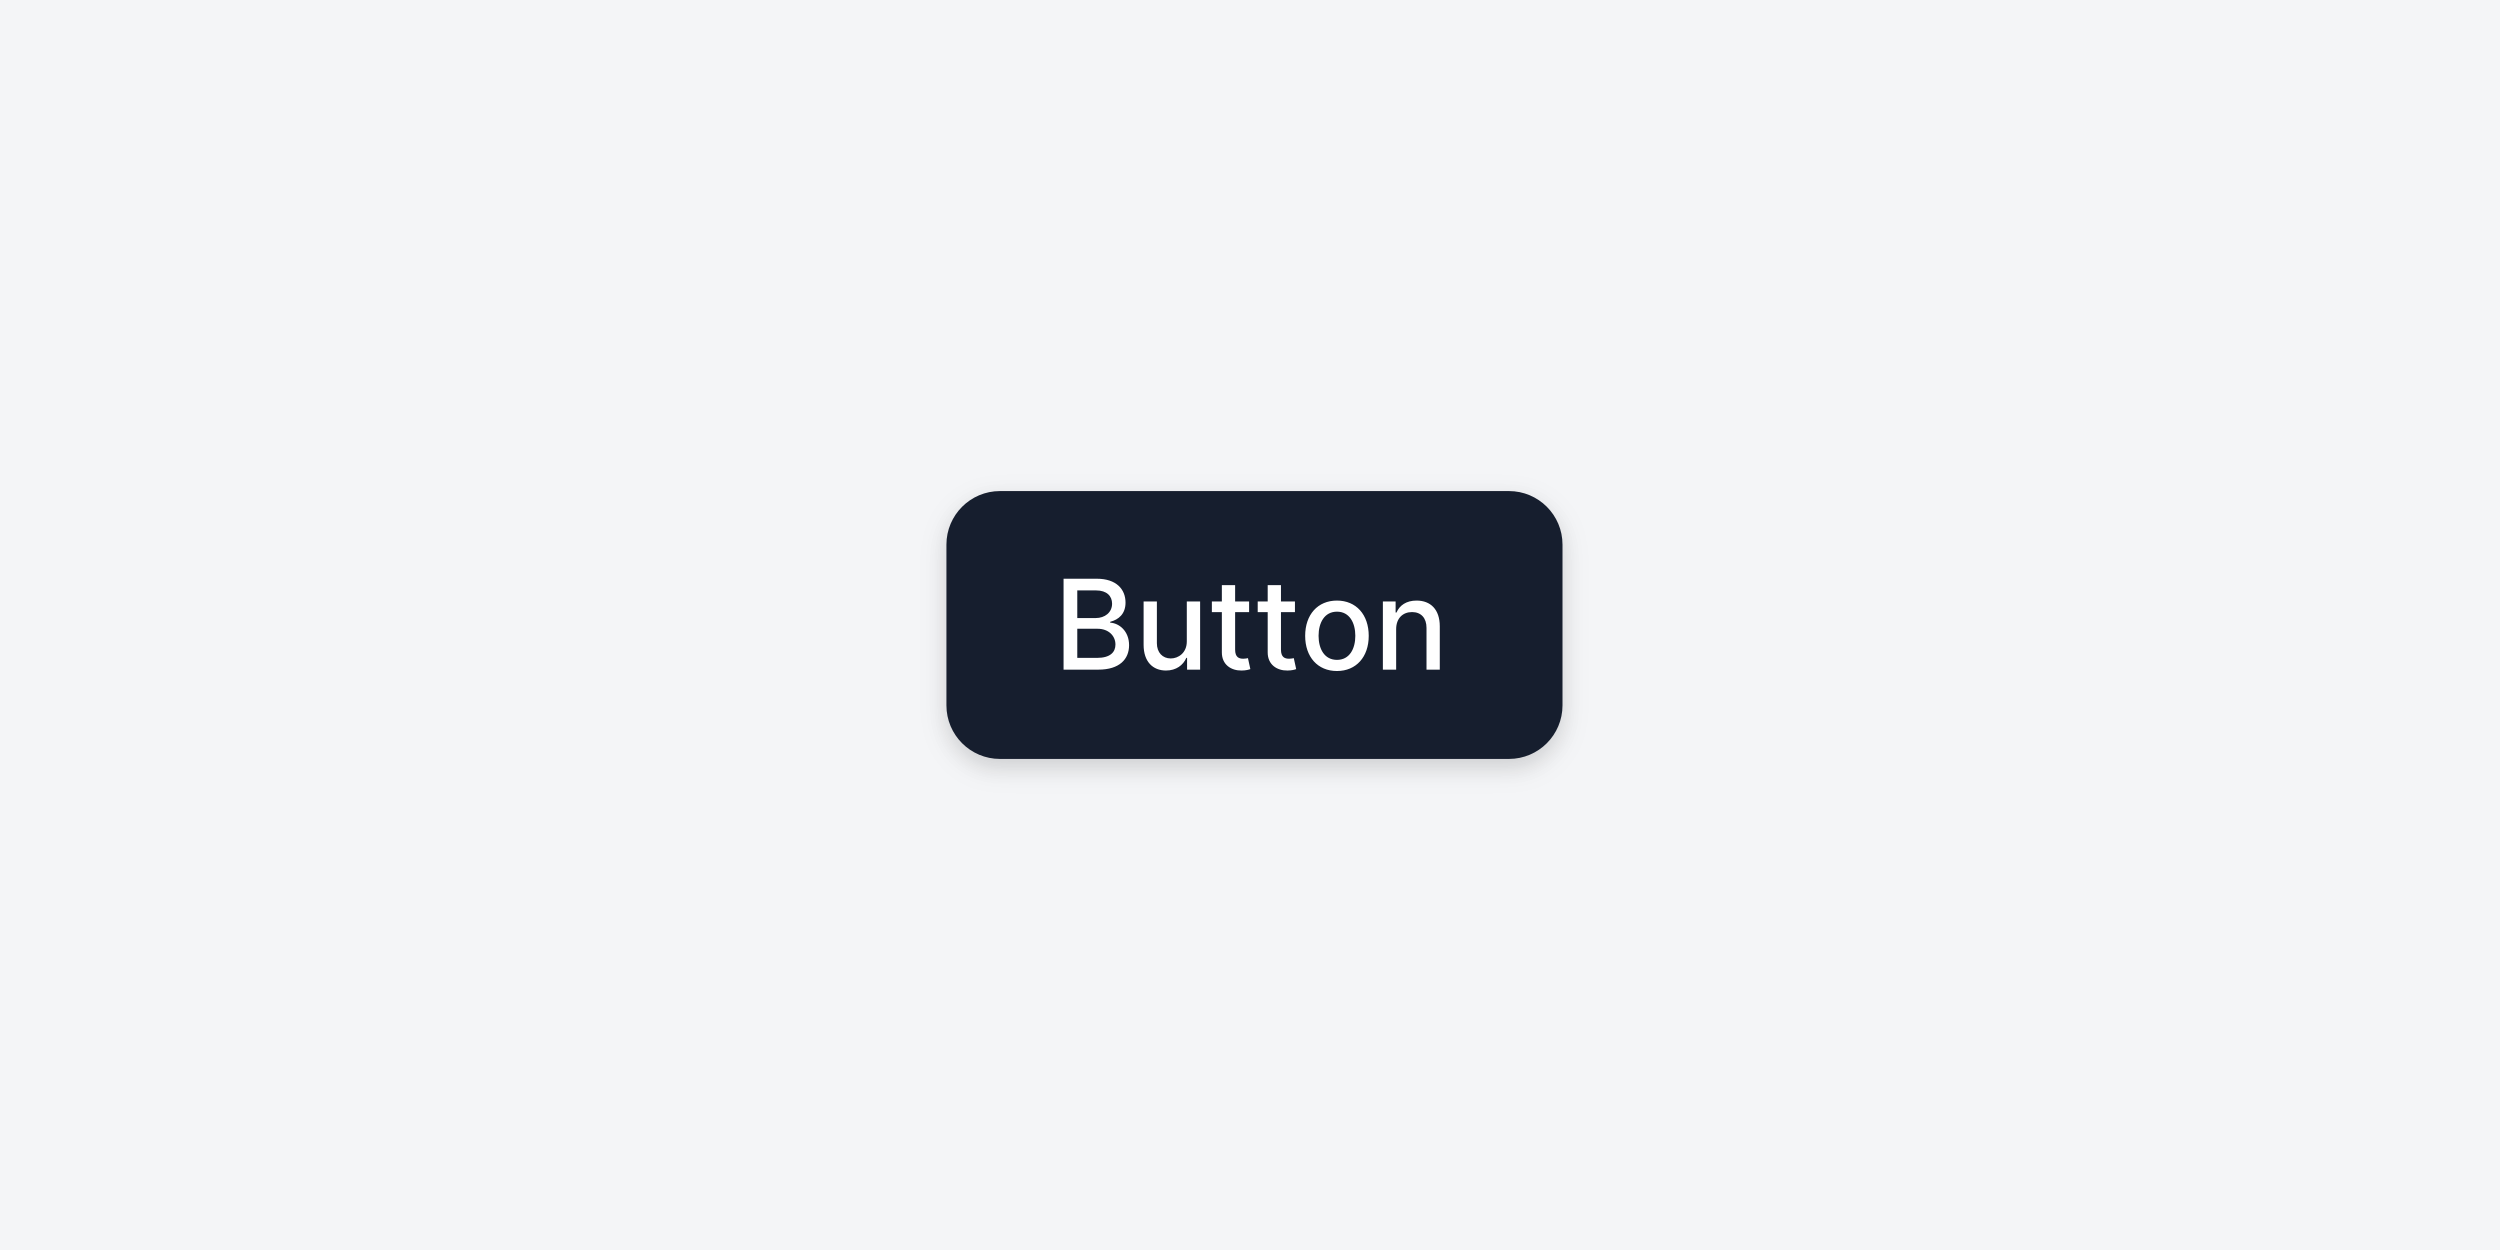
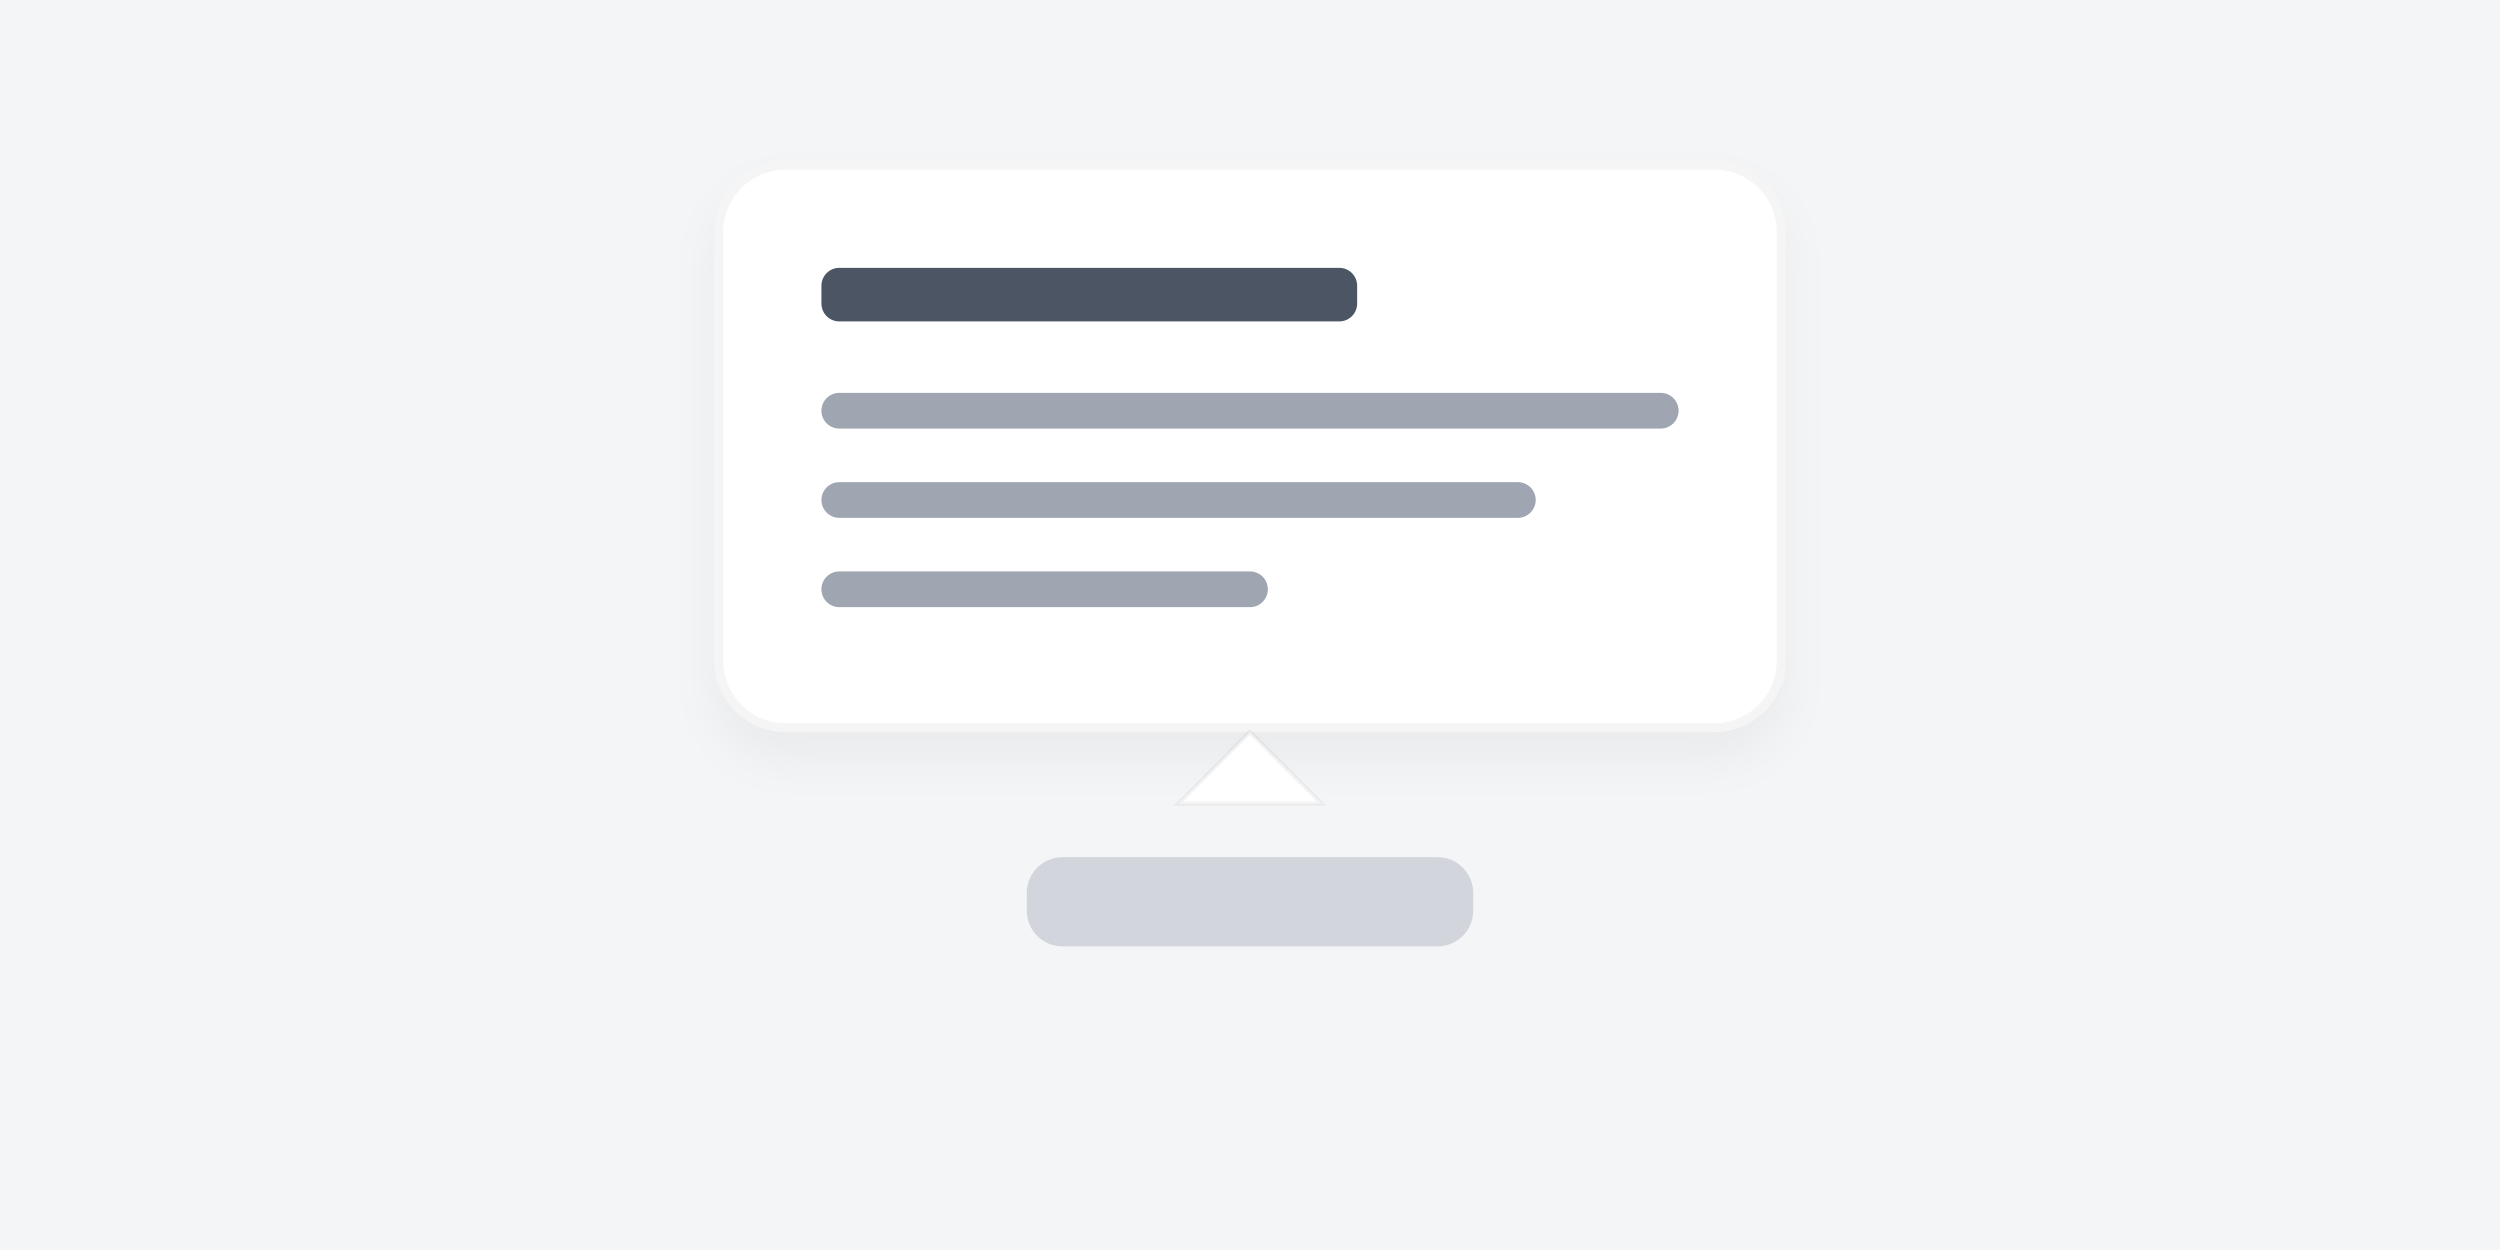
<svg xmlns="http://www.w3.org/2000/svg" width="280" height="140" viewBox="0 0 280 140" fill="none">
  <rect width="280" height="140" fill="#F4F5F7" />
-   <g filter="url(#filter0_dd)">
-     <rect x="106" y="55" width="69" height="30" rx="6" fill="#161E2E" />
-     <path d="M119.119 75H123.021C125.388 75 126.457 73.822 126.457 72.261C126.457 70.685 125.353 69.795 124.344 69.74V69.641C125.278 69.402 126.059 68.766 126.059 67.493C126.059 65.987 125.015 64.818 122.847 64.818H119.119V75ZM120.655 73.683V70.421H122.927C124.16 70.421 124.93 71.217 124.93 72.186C124.93 73.041 124.349 73.683 122.872 73.683H120.655ZM120.655 69.223V66.126H122.753C123.971 66.126 124.553 66.767 124.553 67.612C124.553 68.597 123.747 69.223 122.713 69.223H120.655ZM132.922 71.833C132.927 73.131 131.962 73.747 131.127 73.747C130.207 73.747 129.571 73.081 129.571 72.042V67.364H128.084V72.221C128.084 74.115 129.124 75.099 130.59 75.099C131.739 75.099 132.519 74.493 132.872 73.678H132.952V75H134.413V67.364H132.922V71.833ZM139.9 67.364H138.334V65.534H136.848V67.364H135.729V68.557H136.848V73.066C136.843 74.453 137.902 75.124 139.075 75.099C139.547 75.094 139.865 75.005 140.039 74.94L139.771 73.712C139.672 73.732 139.488 73.777 139.249 73.777C138.767 73.777 138.334 73.618 138.334 72.758V68.557H139.9V67.364ZM145.034 67.364H143.468V65.534H141.982V67.364H140.863V68.557H141.982V73.066C141.977 74.453 143.036 75.124 144.209 75.099C144.681 75.094 144.999 75.005 145.173 74.94L144.905 73.712C144.806 73.732 144.622 73.777 144.383 73.777C143.901 73.777 143.468 73.618 143.468 72.758V68.557H145.034V67.364ZM149.738 75.154C151.891 75.154 153.298 73.578 153.298 71.217C153.298 68.84 151.891 67.264 149.738 67.264C147.585 67.264 146.179 68.84 146.179 71.217C146.179 73.578 147.585 75.154 149.738 75.154ZM149.743 73.906C148.336 73.906 147.68 72.678 147.68 71.212C147.68 69.75 148.336 68.507 149.743 68.507C151.14 68.507 151.796 69.75 151.796 71.212C151.796 72.678 151.14 73.906 149.743 73.906ZM156.369 70.466C156.369 69.248 157.114 68.552 158.148 68.552C159.158 68.552 159.769 69.213 159.769 70.322V75H161.256V70.143C161.256 68.254 160.217 67.264 158.656 67.264C157.507 67.264 156.756 67.796 156.403 68.606H156.309V67.364H154.882V75H156.369V70.466Z" fill="white" />
+   <g filter="url(#filter0_dd_pop)">
+     <rect x="80" y="18" width="120" height="64" rx="8" fill="white" />
+     <rect x="80.5" y="18.5" width="119" height="63" rx="7.5" stroke="black" stroke-opacity="0.04" />
  </g>
+   <rect x="92" y="30" width="60" height="6" rx="2" fill="#4B5563" />
+   <rect x="92" y="44" width="96" height="4" rx="2" fill="#9FA6B2" />
+   <rect x="92" y="54" width="80" height="4" rx="2" fill="#9FA6B2" />
+   <rect x="92" y="64" width="50" height="4" rx="2" fill="#9FA6B2" />
+   <polygon points="140,82 148,90 132,90" fill="white" stroke="black" stroke-opacity="0.04" stroke-width="0.5" />
+   <rect x="115" y="96" width="50" height="10" rx="4" fill="#D2D6DC" />
  <defs>
-     <filter id="filter0_dd" x="103" y="53" width="75" height="36" filterUnits="userSpaceOnUse" color-interpolation-filters="sRGB">
+     <filter id="filter0_dd_pop" x="74" y="15" width="132" height="76" filterUnits="userSpaceOnUse" color-interpolation-filters="sRGB">
      <feFlood flood-opacity="0" result="BackgroundImageFix" />
      <feColorMatrix in="SourceAlpha" type="matrix" values="0 0 0 0 0 0 0 0 0 0 0 0 0 0 0 0 0 0 127 0" />
-       <feOffset dy="1" />
-       <feGaussianBlur stdDeviation="1" />
-       <feColorMatrix type="matrix" values="0 0 0 0 0 0 0 0 0 0 0 0 0 0 0 0 0 0 0.06 0" />
+       <feOffset dy="3" />
+       <feGaussianBlur stdDeviation="2.5" />
+       <feColorMatrix type="matrix" values="0 0 0 0 0 0 0 0 0 0 0 0 0 0 0 0 0 0 0.04 0" />
      <feBlend mode="normal" in2="BackgroundImageFix" result="effect1_dropShadow" />
-       <feColorMatrix in="SourceAlpha" type="matrix" values="0 0 0 0 0 0 0 0 0 0 0 0 0 0 0 0 0 0 127 0" />
-       <feOffset dy="1" />
-       <feGaussianBlur stdDeviation="1.5" />
-       <feColorMatrix type="matrix" values="0 0 0 0 0 0 0 0 0 0 0 0 0 0 0 0 0 0 0.1 0" />
-       <feBlend mode="normal" in2="effect1_dropShadow" result="effect2_dropShadow" />
-       <feBlend mode="normal" in="SourceGraphic" in2="effect2_dropShadow" result="shape" />
+       <feBlend mode="normal" in="SourceGraphic" in2="effect1_dropShadow" result="shape" />
    </filter>
  </defs>
</svg>
